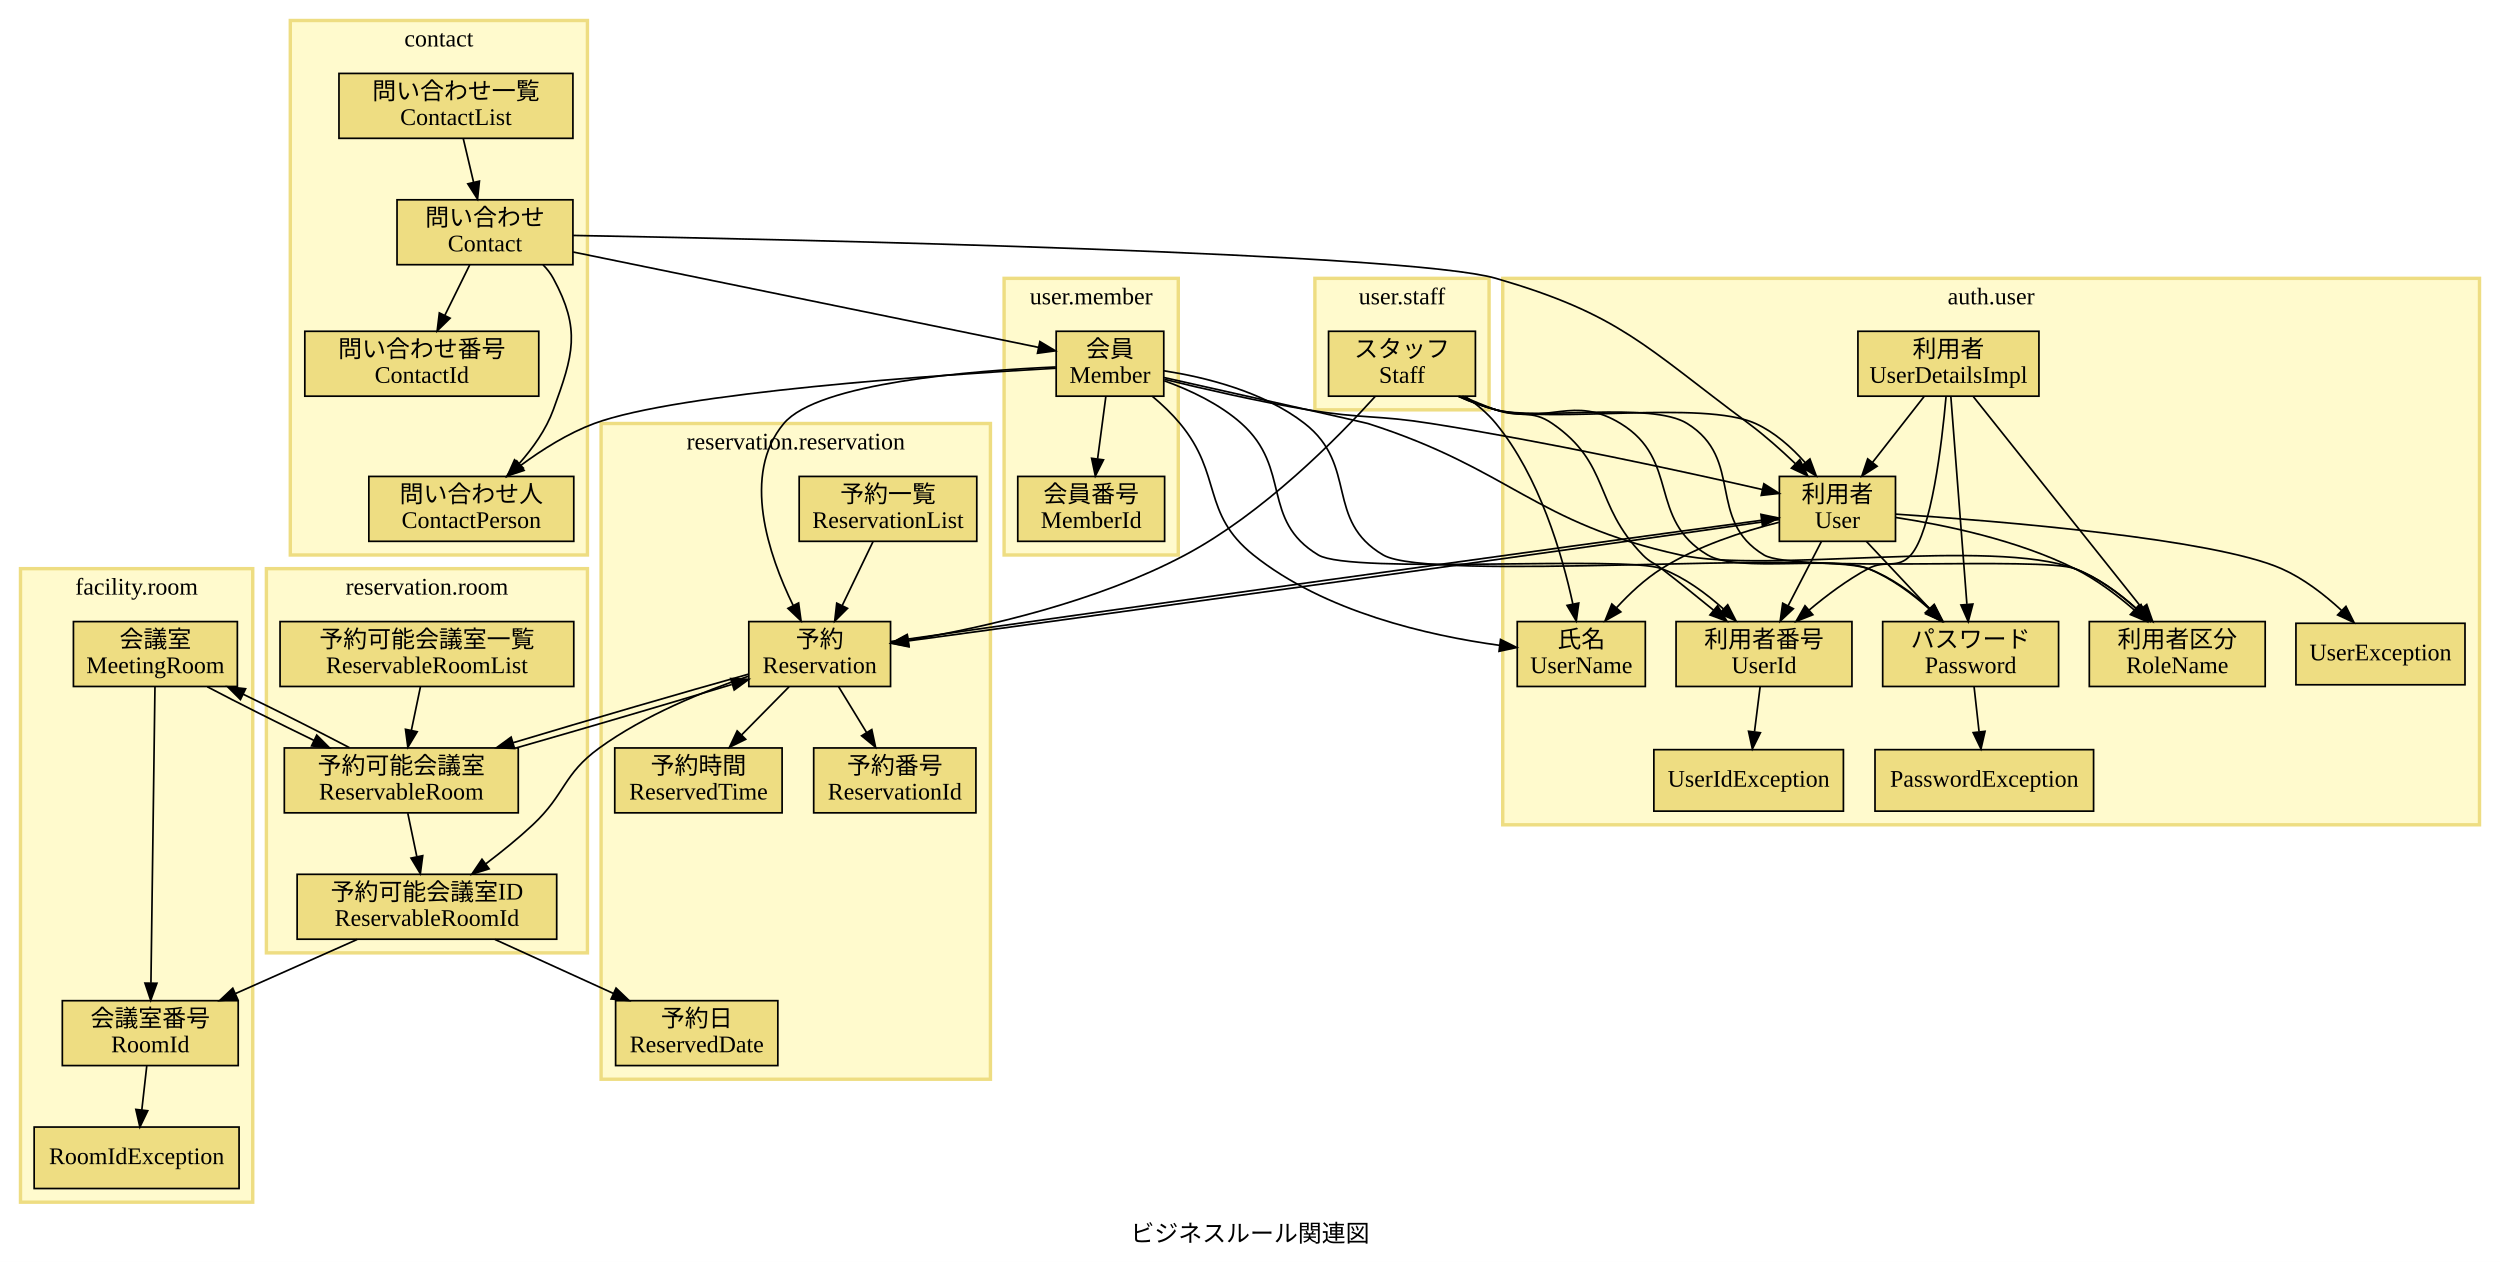
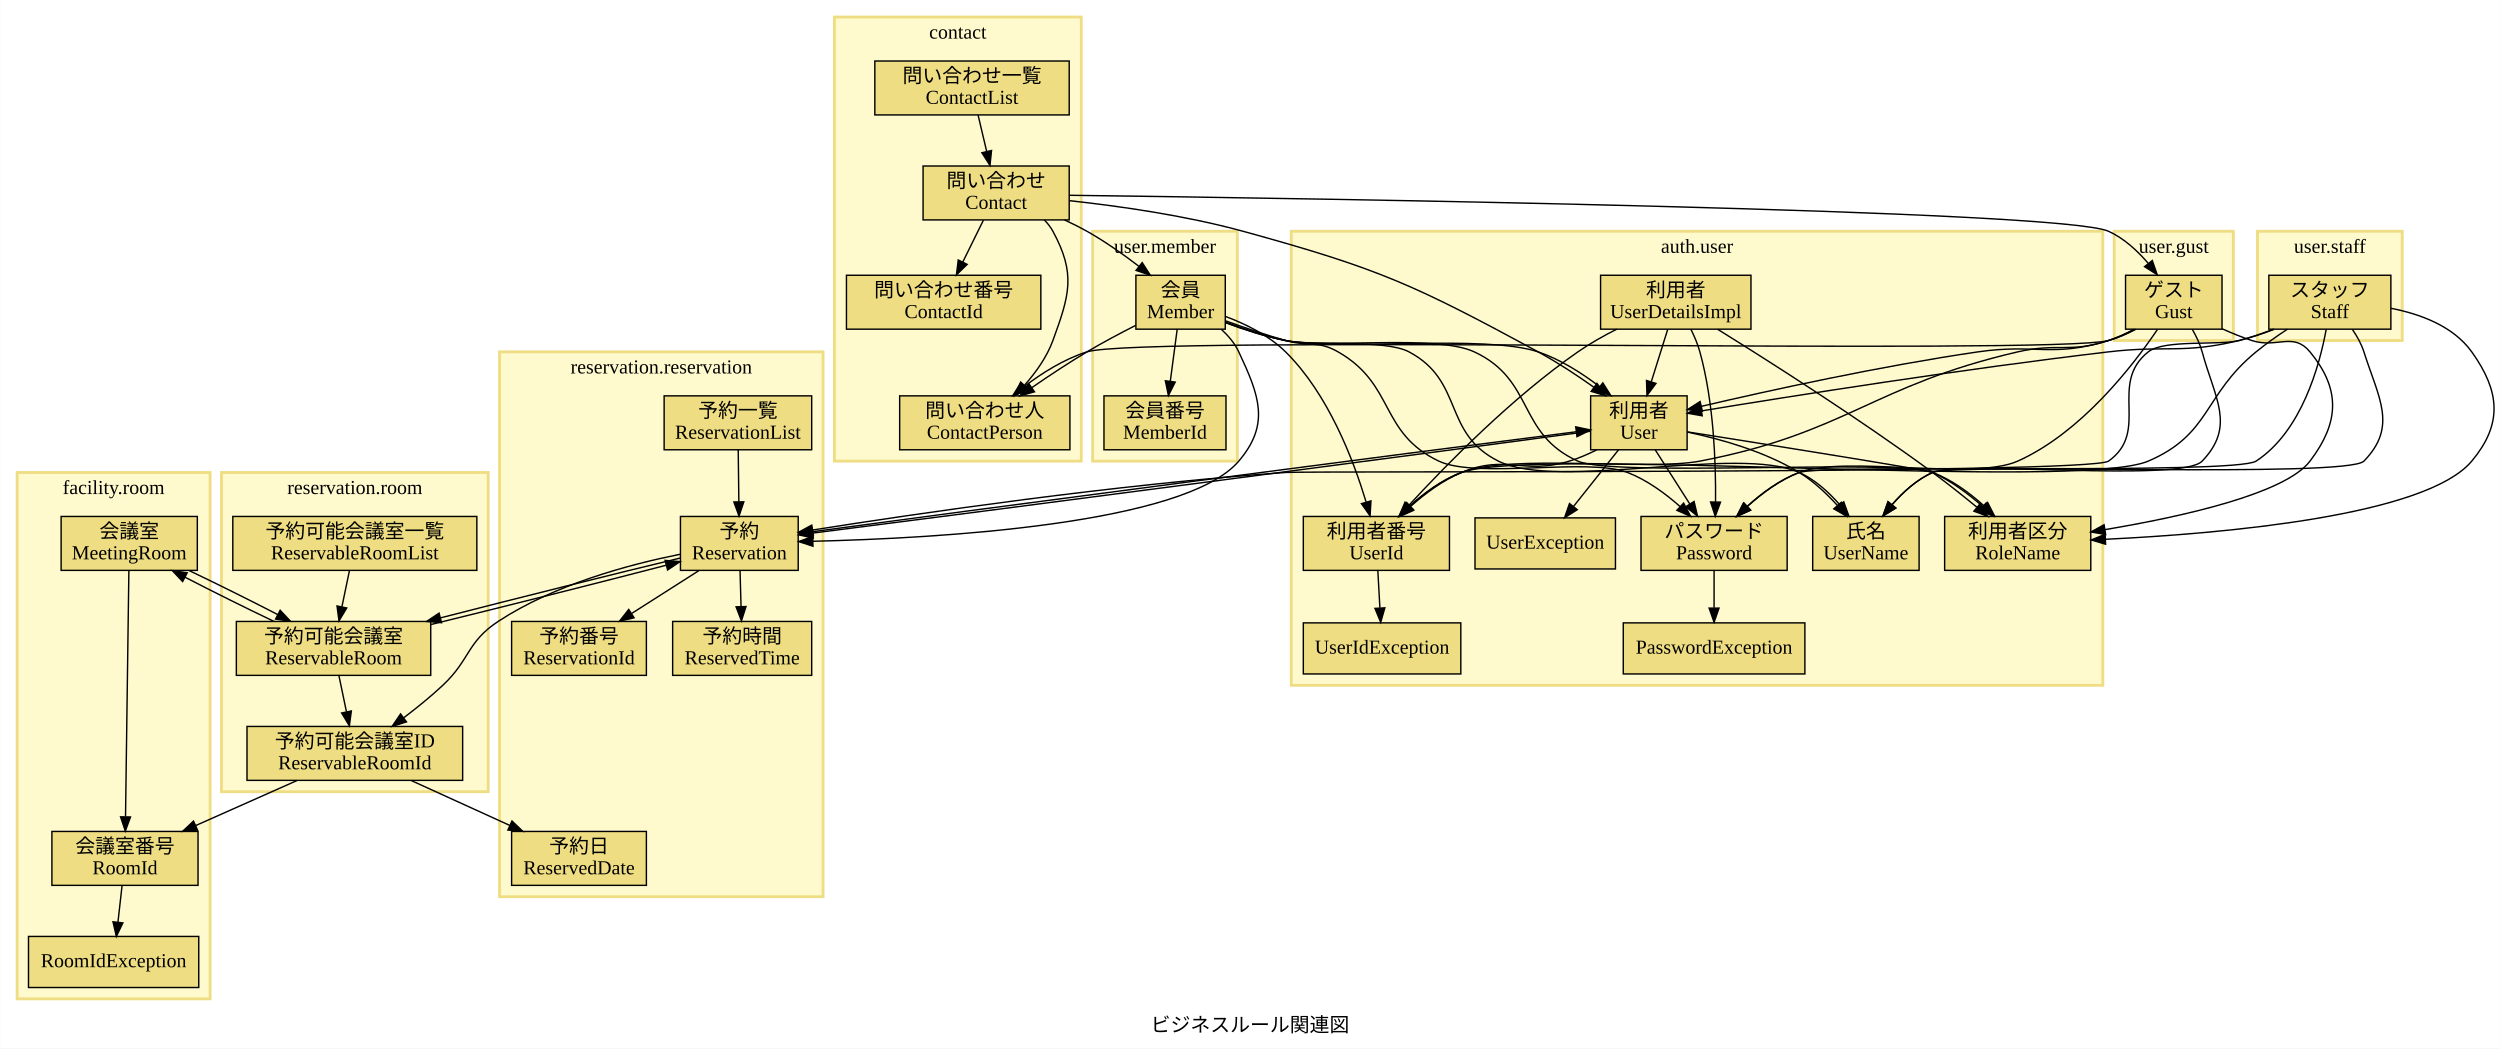
- <svg xmlns="http://www.w3.org/2000/svg" width="1464pt" height="739pt" viewBox="0.00 0.00 1464.00 739.00">
+ <svg xmlns="http://www.w3.org/2000/svg" width="1762pt" height="739pt" viewBox="0.00 0.00 1761.84 739.00">
  <g id="graph0" class="graph" transform="scale(1 1) rotate(0) translate(4 735)">
-     <polygon fill="white" stroke="transparent" points="-4,4 -4,-735 1460,-735 1460,4 -4,4" />
-     <text text-anchor="middle" x="728" y="-7.8" font-family="Times New Roman,serif" font-size="14.00">ビジネスルール関連図
+     <polygon fill="white" stroke="transparent" points="-4,4 -4,-735 1757.84,-735 1757.84,4 -4,4" />
+     <text text-anchor="middle" x="876.92" y="-7.8" font-family="Times New Roman,serif" font-size="14.00">
+             ビジネスルール関連図
        </text>
    <g id="clust2" class="cluster">
-       <polygon fill="lemonchiffon" stroke="#eedd82" stroke-width="2" points="166,-410 166,-723 340,-723 340,-410 166,-410" />
-       <text text-anchor="middle" x="253" y="-707.8" font-family="Times New Roman,serif" font-size="14.00">
+       <polygon fill="lemonchiffon" stroke="#eedd82" stroke-width="2" points="584,-410 584,-723 758,-723 758,-410 584,-410" />
+       <text text-anchor="middle" x="671" y="-707.8" font-family="Times New Roman,serif" font-size="14.00">
                contact
            </text>
    </g>
    <g id="clust1" class="cluster">
-       <polygon fill="lemonchiffon" stroke="#eedd82" stroke-width="2" points="876,-252 876,-572 1448,-572 1448,-252 876,-252" />
-       <text text-anchor="middle" x="1162" y="-556.8" font-family="Times New Roman,serif" font-size="14.00">
+       <polygon fill="lemonchiffon" stroke="#eedd82" stroke-width="2" points="906,-252 906,-572 1478,-572 1478,-252 906,-252" />
+       <text text-anchor="middle" x="1192" y="-556.8" font-family="Times New Roman,serif" font-size="14.00">
                auth.user
+             </text>
+     </g>
+     <g id="clust3" class="cluster">
+       <polygon fill="lemonchiffon" stroke="#eedd82" stroke-width="2" points="8,-31 8,-402 144,-402 144,-31 8,-31" />
+       <text text-anchor="middle" x="76" y="-386.8" font-family="Times New Roman,serif" font-size="14.00">
+                 facility.room
            </text>
    </g>
    <g id="clust5" class="cluster">
      <polygon fill="lemonchiffon" stroke="#eedd82" stroke-width="2" points="152,-177 152,-402 340,-402 340,-177 152,-177" />
      <text text-anchor="middle" x="246" y="-386.8" font-family="Times New Roman,serif" font-size="14.00">
                reservation.room
            </text>
    </g>
+     <g id="clust8" class="cluster">
+       <polygon fill="lemonchiffon" stroke="#eedd82" stroke-width="2" points="1587,-495 1587,-572 1689,-572 1689,-495 1587,-495" />
+       <text text-anchor="middle" x="1638" y="-556.8" font-family="Times New Roman,serif" font-size="14.00">
+                 user.staff
+             </text>
+     </g>
    <g id="clust6" class="cluster">
-       <polygon fill="lemonchiffon" stroke="#eedd82" stroke-width="2" points="584,-410 584,-572 686,-572 686,-410 584,-410" />
-       <text text-anchor="middle" x="635" y="-556.8" font-family="Times New Roman,serif" font-size="14.00">
-                 user.member
-             </text>
-     </g>
-     <g id="clust3" class="cluster">
-       <polygon fill="lemonchiffon" stroke="#eedd82" stroke-width="2" points="8,-31 8,-402 144,-402 144,-31 8,-31" />
-       <text text-anchor="middle" x="76" y="-386.8" font-family="Times New Roman,serif" font-size="14.00">
-                 facility.room
+       <polygon fill="lemonchiffon" stroke="#eedd82" stroke-width="2" points="1486,-495 1486,-572 1570,-572 1570,-495 1486,-495" />
+       <text text-anchor="middle" x="1528" y="-556.8" font-family="Times New Roman,serif" font-size="14.00">
+                 user.gust
            </text>
    </g>
    <g id="clust4" class="cluster">
      <polygon fill="lemonchiffon" stroke="#eedd82" stroke-width="2" points="348,-103 348,-487 576,-487 576,-103 348,-103" />
      <text text-anchor="middle" x="462" y="-471.8" font-family="Times New Roman,serif" font-size="14.00">
                reservation.reservation
            </text>
    </g>
    <g id="clust7" class="cluster">
-       <polygon fill="lemonchiffon" stroke="#eedd82" stroke-width="2" points="766,-495 766,-572 868,-572 868,-495 766,-495" />
+       <polygon fill="lemonchiffon" stroke="#eedd82" stroke-width="2" points="766,-410 766,-572 868,-572 868,-410 766,-410" />
      <text text-anchor="middle" x="817" y="-556.8" font-family="Times New Roman,serif" font-size="14.00">
-                 user.staff
+                 user.member
            </text>
    </g>
    <g id="node1" class="node">
-       <polygon fill="#eedd82" stroke="black" points="1201.5,-371 1098.5,-371 1098.5,-333 1201.5,-333 1201.5,-371" />
-       <text text-anchor="middle" x="1150" y="-355.8" font-family="Times New Roman,serif" font-size="14.00">パスワード
-             </text>
-       <text text-anchor="middle" x="1150" y="-340.8" font-family="Times New Roman,serif" font-size="14.00">
+       <polygon fill="#eedd82" stroke="black" points="1255.5,-371 1152.5,-371 1152.5,-333 1255.5,-333 1255.5,-371" />
+       <text text-anchor="middle" x="1204" y="-355.8" font-family="Times New Roman,serif" font-size="14.00">パスワード
+             </text>
+       <text text-anchor="middle" x="1204" y="-340.8" font-family="Times New Roman,serif" font-size="14.00">
                Password
            </text>
    </g>
    <g id="node2" class="node">
-       <polygon fill="#eedd82" stroke="black" points="1222,-296 1094,-296 1094,-260 1222,-260 1222,-296" />
-       <text text-anchor="middle" x="1158" y="-274.3" font-family="Times New Roman,serif" font-size="14.00">
+       <polygon fill="#eedd82" stroke="black" points="1268,-296 1140,-296 1140,-260 1268,-260 1268,-296" />
+       <text text-anchor="middle" x="1204" y="-274.3" font-family="Times New Roman,serif" font-size="14.00">
                PasswordException
            </text>
    </g>
    <g id="edge1" class="edge">
-       <path fill="none" stroke="black" d="M1152.02,-332.83C1152.9,-324.89 1153.95,-315.41 1154.93,-306.63" />
-       <polygon fill="black" stroke="black" points="1158.44,-306.74 1156.06,-296.42 1151.48,-305.97 1158.44,-306.74" />
+       <path fill="none" stroke="black" d="M1204,-332.83C1204,-324.89 1204,-315.41 1204,-306.63" />
+       <polygon fill="black" stroke="black" points="1207.5,-306.42 1204,-296.42 1200.5,-306.42 1207.5,-306.42" />
    </g>
    <g id="node3" class="node">
-       <polygon fill="#eedd82" stroke="black" points="1322.5,-371 1219.5,-371 1219.5,-333 1322.5,-333 1322.5,-371" />
-       <text text-anchor="middle" x="1271" y="-355.8" font-family="Times New Roman,serif" font-size="14.00">利用者区分
-             </text>
-       <text text-anchor="middle" x="1271" y="-340.8" font-family="Times New Roman,serif" font-size="14.00">
+       <polygon fill="#eedd82" stroke="black" points="1469.5,-371 1366.5,-371 1366.5,-333 1469.5,-333 1469.5,-371" />
+       <text text-anchor="middle" x="1418" y="-355.8" font-family="Times New Roman,serif" font-size="14.00">利用者区分
+             </text>
+       <text text-anchor="middle" x="1418" y="-340.8" font-family="Times New Roman,serif" font-size="14.00">
                RoleName
            </text>
    </g>
    <g id="node4" class="node">
-       <polygon fill="#eedd82" stroke="black" points="1106,-456 1038,-456 1038,-418 1106,-418 1106,-456" />
-       <text text-anchor="middle" x="1072" y="-440.8" font-family="Times New Roman,serif" font-size="14.00">利用者
-             </text>
-       <text text-anchor="middle" x="1072" y="-425.8" font-family="Times New Roman,serif" font-size="14.00">User
+       <polygon fill="#eedd82" stroke="black" points="1185,-456 1117,-456 1117,-418 1185,-418 1185,-456" />
+       <text text-anchor="middle" x="1151" y="-440.8" font-family="Times New Roman,serif" font-size="14.00">利用者
+             </text>
+       <text text-anchor="middle" x="1151" y="-425.8" font-family="Times New Roman,serif" font-size="14.00">User
            </text>
    </g>
    <g id="edge2" class="edge">
-       <path fill="none" stroke="black" d="M1088.92,-417.99C1099.69,-406.54 1113.79,-391.53 1125.73,-378.82" />
-       <polygon fill="black" stroke="black" points="1128.54,-380.95 1132.84,-371.26 1123.44,-376.15 1128.54,-380.95" />
+       <path fill="none" stroke="black" d="M1162.5,-417.99C1169.6,-406.86 1178.85,-392.38 1186.82,-379.91" />
+       <polygon fill="black" stroke="black" points="1189.91,-381.57 1192.34,-371.26 1184.01,-377.81 1189.91,-381.57" />
    </g>
    <g id="edge3" class="edge">
-       <path fill="none" stroke="black" d="M1106.02,-431.98C1135.1,-427.56 1177.43,-418.73 1211,-402 1223.44,-395.8 1235.62,-386.62 1245.72,-377.87" />
-       <polygon fill="black" stroke="black" points="1248.24,-380.31 1253.33,-371.02 1243.56,-375.11 1248.24,-380.31" />
+       <path fill="none" stroke="black" d="M1185.31,-430.6C1243.12,-421.46 1354.08,-403.77 1358,-402 1370.77,-396.24 1383.08,-387.06 1393.19,-378.19" />
+       <polygon fill="black" stroke="black" points="1395.79,-380.55 1400.8,-371.21 1391.06,-375.39 1395.79,-380.55" />
    </g>
    <g id="node6" class="node">
-       <polygon fill="#eedd82" stroke="black" points="1439.5,-370 1340.5,-370 1340.5,-334 1439.5,-334 1439.5,-370" />
-       <text text-anchor="middle" x="1390" y="-348.3" font-family="Times New Roman,serif" font-size="14.00">
+       <polygon fill="#eedd82" stroke="black" points="1134.5,-370 1035.5,-370 1035.5,-334 1134.5,-334 1134.5,-370" />
+       <text text-anchor="middle" x="1085" y="-348.3" font-family="Times New Roman,serif" font-size="14.00">
                UserException
            </text>
    </g>
    <g id="edge4" class="edge">
-       <path fill="none" stroke="black" d="M1106.08,-433.93C1167.07,-429.84 1292.23,-419.56 1332,-402 1344.94,-396.29 1357.22,-386.75 1367.13,-377.61" />
-       <polygon fill="black" stroke="black" points="1369.78,-379.91 1374.53,-370.43 1364.91,-374.88 1369.78,-379.91" />
+       <path fill="none" stroke="black" d="M1136.68,-417.99C1127.41,-406.34 1115.21,-390.99 1104.99,-378.14" />
+       <polygon fill="black" stroke="black" points="1107.58,-375.77 1098.62,-370.12 1102.1,-380.13 1107.58,-375.77" />
    </g>
    <g id="node7" class="node">
-       <polygon fill="#eedd82" stroke="black" points="1080.5,-371 977.5,-371 977.5,-333 1080.5,-333 1080.5,-371" />
-       <text text-anchor="middle" x="1029" y="-355.8" font-family="Times New Roman,serif" font-size="14.00">利用者番号
-             </text>
-       <text text-anchor="middle" x="1029" y="-340.8" font-family="Times New Roman,serif" font-size="14.00">
-                 UserId
+       <polygon fill="#eedd82" stroke="black" points="1017.5,-371 914.5,-371 914.5,-333 1017.5,-333 1017.5,-371" />
+       <text text-anchor="middle" x="966" y="-355.8" font-family="Times New Roman,serif" font-size="14.00">利用者番号
+             </text>
+       <text text-anchor="middle" x="966" y="-340.8" font-family="Times New Roman,serif" font-size="14.00">UserId
            </text>
    </g>
    <g id="edge5" class="edge">
-       <path fill="none" stroke="black" d="M1062.67,-417.99C1056.96,-406.97 1049.55,-392.66 1043.13,-380.27" />
-       <polygon fill="black" stroke="black" points="1046.17,-378.53 1038.46,-371.26 1039.95,-381.75 1046.17,-378.53" />
+       <path fill="none" stroke="black" d="M1121.2,-417.89C1115.03,-414.8 1108.45,-411.97 1102,-410 1069.52,-400.08 1057.35,-415.07 1026,-402 1012.74,-396.48 1000.11,-387.03 989.88,-377.91" />
+       <polygon fill="black" stroke="black" points="992.25,-375.33 982.56,-371.06 987.47,-380.44 992.25,-375.33" />
    </g>
    <g id="node9" class="node">
-       <polygon fill="#eedd82" stroke="black" points="959.5,-371 884.5,-371 884.5,-333 959.5,-333 959.5,-371" />
-       <text text-anchor="middle" x="922" y="-355.8" font-family="Times New Roman,serif" font-size="14.00">氏名
-             </text>
-       <text text-anchor="middle" x="922" y="-340.8" font-family="Times New Roman,serif" font-size="14.00">
+       <polygon fill="#eedd82" stroke="black" points="1348.5,-371 1273.5,-371 1273.5,-333 1348.5,-333 1348.5,-371" />
+       <text text-anchor="middle" x="1311" y="-355.8" font-family="Times New Roman,serif" font-size="14.00">氏名
+             </text>
+       <text text-anchor="middle" x="1311" y="-340.8" font-family="Times New Roman,serif" font-size="14.00">
                UserName
            </text>
    </g>
    <g id="edge6" class="edge">
-       <path fill="none" stroke="black" d="M1037.71,-429.13C1016.75,-423.88 990.03,-415.26 969,-402 959.33,-395.9 950.24,-387.39 942.68,-379.17" />
-       <polygon fill="black" stroke="black" points="945.15,-376.68 935.93,-371.46 939.88,-381.29 945.15,-376.68" />
+       <path fill="none" stroke="black" d="M1185.01,-430.5C1208.48,-425.61 1239.71,-416.87 1264,-402 1274.01,-395.88 1283.34,-387.11 1291,-378.67" />
+       <polygon fill="black" stroke="black" points="1293.65,-380.96 1297.55,-371.11 1288.36,-376.38 1293.65,-380.96" />
    </g>
    <g id="node17" class="node">
-       <polygon fill="#eedd82" stroke="black" points="517.5,-371 434.5,-371 434.5,-333 517.5,-333 517.5,-371" />
-       <text text-anchor="middle" x="476" y="-355.8" font-family="Times New Roman,serif" font-size="14.00">予約
-             </text>
-       <text text-anchor="middle" x="476" y="-340.8" font-family="Times New Roman,serif" font-size="14.00">
+       <polygon fill="#eedd82" stroke="black" points="558.5,-371 475.5,-371 475.5,-333 558.5,-333 558.5,-371" />
+       <text text-anchor="middle" x="517" y="-355.8" font-family="Times New Roman,serif" font-size="14.00">予約
+             </text>
+       <text text-anchor="middle" x="517" y="-340.8" font-family="Times New Roman,serif" font-size="14.00">
                Reservation
            </text>
    </g>
    <g id="edge7" class="edge">
-       <path fill="none" stroke="black" d="M1037.77,-430.75C937.91,-416.25 647.11,-375.74 527.85,-359.68" />
-       <polygon fill="black" stroke="black" points="528.25,-356.2 517.87,-358.34 527.31,-363.14 528.25,-356.2" />
+       <path fill="none" stroke="black" d="M1116.65,-431.06C1011.55,-416.73 694.5,-375.21 568.93,-359.3" />
+       <polygon fill="black" stroke="black" points="569.16,-355.8 558.8,-358.02 568.28,-362.75 569.16,-355.8" />
    </g>
    <g id="node5" class="node">
-       <polygon fill="#eedd82" stroke="black" points="1190,-541 1084,-541 1084,-503 1190,-503 1190,-541" />
-       <text text-anchor="middle" x="1137" y="-525.8" font-family="Times New Roman,serif" font-size="14.00">利用者
-             </text>
-       <text text-anchor="middle" x="1137" y="-510.8" font-family="Times New Roman,serif" font-size="14.00">
+       <polygon fill="#eedd82" stroke="black" points="1230,-541 1124,-541 1124,-503 1230,-503 1230,-541" />
+       <text text-anchor="middle" x="1177" y="-525.8" font-family="Times New Roman,serif" font-size="14.00">利用者
+             </text>
+       <text text-anchor="middle" x="1177" y="-510.8" font-family="Times New Roman,serif" font-size="14.00">
                UserDetailsImpl
            </text>
    </g>
    <g id="edge8" class="edge">
-       <path fill="none" stroke="black" d="M1138.42,-502.7C1140.68,-473.46 1145.13,-415.99 1147.8,-381.39" />
-       <polygon fill="black" stroke="black" points="1151.32,-381.26 1148.61,-371.02 1144.34,-380.72 1151.32,-381.26" />
+       <path fill="none" stroke="black" d="M1187.71,-502.82C1190.19,-497.84 1192.53,-492.34 1194,-487 1203.8,-451.46 1205.31,-408.74 1205.03,-381.24" />
+       <polygon fill="black" stroke="black" points="1208.53,-381.08 1204.84,-371.15 1201.53,-381.21 1208.53,-381.08" />
    </g>
    <g id="edge9" class="edge">
-       <path fill="none" stroke="black" d="M1151.6,-502.7C1175.42,-472.83 1222.75,-413.49 1250.12,-379.17" />
-       <polygon fill="black" stroke="black" points="1253.13,-381.02 1256.63,-371.02 1247.65,-376.66 1253.13,-381.02" />
+       <path fill="none" stroke="black" d="M1206.47,-502.94C1242.82,-480.37 1306.16,-440.05 1358,-402 1368.42,-394.35 1379.47,-385.54 1389.21,-377.52" />
+       <polygon fill="black" stroke="black" points="1391.59,-380.09 1397.04,-371.01 1387.11,-374.71 1391.59,-380.09" />
    </g>
    <g id="edge10" class="edge">
-       <path fill="none" stroke="black" d="M1122.9,-502.99C1114.01,-491.65 1102.4,-476.82 1092.51,-464.18" />
-       <polygon fill="black" stroke="black" points="1095.22,-461.98 1086.3,-456.26 1089.71,-466.29 1095.22,-461.98" />
+       <path fill="none" stroke="black" d="M1171.36,-502.99C1167.97,-492.19 1163.6,-478.22 1159.77,-466" />
+       <polygon fill="black" stroke="black" points="1163.05,-464.76 1156.72,-456.26 1156.37,-466.85 1163.05,-464.76" />
    </g>
    <g id="edge11" class="edge">
-       <path fill="none" stroke="black" d="M1135.61,-502.8C1133.13,-474.93 1127.03,-423.49 1115,-410 1107.23,-401.29 1100.28,-407.52 1090,-402 1077.82,-395.45 1065.68,-386.37 1055.48,-377.79" />
-       <polygon fill="black" stroke="black" points="1057.59,-375 1047.75,-371.09 1053.01,-380.28 1057.59,-375" />
+       <path fill="none" stroke="black" d="M1135.36,-502.98C1126.05,-498.28 1116.45,-492.87 1108,-487 1061.69,-454.83 1015.6,-407.88 989,-378.95" />
+       <polygon fill="black" stroke="black" points="991.36,-376.33 982.04,-371.29 986.18,-381.05 991.36,-376.33" />
    </g>
    <g id="node8" class="node">
-       <polygon fill="#eedd82" stroke="black" points="1075.5,-296 964.5,-296 964.5,-260 1075.5,-260 1075.5,-296" />
-       <text text-anchor="middle" x="1020" y="-274.3" font-family="Times New Roman,serif" font-size="14.00">
+       <polygon fill="#eedd82" stroke="black" points="1025.5,-296 914.5,-296 914.5,-260 1025.5,-260 1025.5,-296" />
+       <text text-anchor="middle" x="970" y="-274.3" font-family="Times New Roman,serif" font-size="14.00">
                UserIdException
            </text>
    </g>
    <g id="edge12" class="edge">
-       <path fill="none" stroke="black" d="M1026.73,-332.83C1025.74,-324.89 1024.55,-315.41 1023.45,-306.63" />
-       <polygon fill="black" stroke="black" points="1026.89,-305.91 1022.18,-296.42 1019.94,-306.77 1026.89,-305.91" />
+       <path fill="none" stroke="black" d="M967.01,-332.83C967.45,-324.89 967.98,-315.41 968.47,-306.63" />
+       <polygon fill="black" stroke="black" points="971.97,-306.6 969.03,-296.42 964.98,-306.21 971.97,-306.6" />
    </g>
    <g id="node10" class="node">
-       <polygon fill="#eedd82" stroke="black" points="331.5,-618 228.5,-618 228.5,-580 331.5,-580 331.5,-618" />
-       <text text-anchor="middle" x="280" y="-602.8" font-family="Times New Roman,serif" font-size="14.00">問い合わせ
-             </text>
-       <text text-anchor="middle" x="280" y="-587.8" font-family="Times New Roman,serif" font-size="14.00">
+       <polygon fill="#eedd82" stroke="black" points="749.5,-618 646.5,-618 646.5,-580 749.5,-580 749.5,-618" />
+       <text text-anchor="middle" x="698" y="-602.8" font-family="Times New Roman,serif" font-size="14.00">問い合わせ
+             </text>
+       <text text-anchor="middle" x="698" y="-587.8" font-family="Times New Roman,serif" font-size="14.00">
                Contact
            </text>
    </g>
    <g id="edge13" class="edge">
-       <path fill="none" stroke="black" d="M331.63,-597.13C466.22,-594.66 820.93,-586.83 872,-572 944.85,-550.85 959.09,-532.21 1020,-487 1029.46,-479.98 1039.05,-471.43 1047.38,-463.45" />
-       <polygon fill="black" stroke="black" points="1049.94,-465.84 1054.63,-456.34 1045.04,-460.84 1049.94,-465.84" />
+       <path fill="none" stroke="black" d="M749.68,-593.56C784.66,-589.75 831.65,-583.09 872,-572 968.3,-545.54 992.17,-534.53 1080,-487 1093.36,-479.77 1107.27,-470.58 1119.2,-462.12" />
+       <polygon fill="black" stroke="black" points="1121.45,-464.82 1127.51,-456.13 1117.35,-459.14 1121.45,-464.82" />
    </g>
    <g id="node11" class="node">
-       <polygon fill="#eedd82" stroke="black" points="311.5,-541 174.5,-541 174.5,-503 311.5,-503 311.5,-541" />
-       <text text-anchor="middle" x="243" y="-525.8" font-family="Times New Roman,serif" font-size="14.00">
+       <polygon fill="#eedd82" stroke="black" points="729.5,-541 592.5,-541 592.5,-503 729.5,-503 729.5,-541" />
+       <text text-anchor="middle" x="661" y="-525.8" font-family="Times New Roman,serif" font-size="14.00">
                問い合わせ番号
            </text>
-       <text text-anchor="middle" x="243" y="-510.8" font-family="Times New Roman,serif" font-size="14.00">
+       <text text-anchor="middle" x="661" y="-510.8" font-family="Times New Roman,serif" font-size="14.00">
                ContactId
            </text>
    </g>
    <g id="edge14" class="edge">
-       <path fill="none" stroke="black" d="M271.04,-579.84C266.67,-570.97 261.31,-560.12 256.46,-550.27" />
-       <polygon fill="black" stroke="black" points="259.57,-548.67 252,-541.25 253.29,-551.76 259.57,-548.67" />
+       <path fill="none" stroke="black" d="M689.04,-579.84C684.67,-570.97 679.31,-560.12 674.46,-550.27" />
+       <polygon fill="black" stroke="black" points="677.57,-548.67 670,-541.25 671.29,-551.76 677.57,-548.67" />
    </g>
    <g id="node13" class="node">
-       <polygon fill="#eedd82" stroke="black" points="332,-456 212,-456 212,-418 332,-418 332,-456" />
-       <text text-anchor="middle" x="272" y="-440.8" font-family="Times New Roman,serif" font-size="14.00">問い合わせ人
-             </text>
-       <text text-anchor="middle" x="272" y="-425.8" font-family="Times New Roman,serif" font-size="14.00">
+       <polygon fill="#eedd82" stroke="black" points="750,-456 630,-456 630,-418 750,-418 750,-456" />
+       <text text-anchor="middle" x="690" y="-440.8" font-family="Times New Roman,serif" font-size="14.00">問い合わせ人
+             </text>
+       <text text-anchor="middle" x="690" y="-425.8" font-family="Times New Roman,serif" font-size="14.00">
                ContactPerson
            </text>
    </g>
    <g id="edge15" class="edge">
-       <path fill="none" stroke="black" d="M314,-579.92C316.36,-577.55 318.42,-574.91 320,-572 336.32,-541.92 331.73,-527.15 320,-495 315.78,-483.44 308.07,-472.6 300.04,-463.54" />
-       <polygon fill="black" stroke="black" points="302.4,-460.94 292.99,-456.06 297.31,-465.74 302.4,-460.94" />
+       <path fill="none" stroke="black" d="M732,-579.92C734.36,-577.55 736.42,-574.91 738,-572 754.32,-541.92 749.73,-527.15 738,-495 733.78,-483.44 726.07,-472.6 718.04,-463.54" />
+       <polygon fill="black" stroke="black" points="720.4,-460.94 710.99,-456.06 715.31,-465.74 720.4,-460.94" />
    </g>
    <g id="node25" class="node">
-       <polygon fill="#eedd82" stroke="black" points="677.5,-541 614.5,-541 614.5,-503 677.5,-503 677.5,-541" />
-       <text text-anchor="middle" x="646" y="-525.8" font-family="Times New Roman,serif" font-size="14.00">会員
-             </text>
-       <text text-anchor="middle" x="646" y="-510.8" font-family="Times New Roman,serif" font-size="14.00">Member
+       <polygon fill="#eedd82" stroke="black" points="1562,-541 1494,-541 1494,-503 1562,-503 1562,-541" />
+       <text text-anchor="middle" x="1528" y="-525.8" font-family="Times New Roman,serif" font-size="14.00">ゲスト
+             </text>
+       <text text-anchor="middle" x="1528" y="-510.8" font-family="Times New Roman,serif" font-size="14.00">Gust
            </text>
    </g>
    <g id="edge16" class="edge">
-       <path fill="none" stroke="black" d="M331.66,-587.41C404.76,-572.43 536.94,-545.35 604.22,-531.56" />
-       <polygon fill="black" stroke="black" points="604.96,-534.98 614.05,-529.55 603.55,-528.13 604.96,-534.98" />
+       <path fill="none" stroke="black" d="M749.62,-597.37C918.95,-595.16 1448.68,-587.08 1482,-572 1492.91,-567.06 1502.46,-558.21 1509.99,-549.38" />
+       <polygon fill="black" stroke="black" points="1512.86,-551.4 1516.32,-541.39 1507.37,-547.05 1512.86,-551.4" />
+     </g>
+     <g id="node26" class="node">
+       <polygon fill="#eedd82" stroke="black" points="859.5,-541 796.5,-541 796.5,-503 859.5,-503 859.5,-541" />
+       <text text-anchor="middle" x="828" y="-525.8" font-family="Times New Roman,serif" font-size="14.00">会員
+             </text>
+       <text text-anchor="middle" x="828" y="-510.8" font-family="Times New Roman,serif" font-size="14.00">Member
+             </text>
+     </g>
+     <g id="edge17" class="edge">
+       <path fill="none" stroke="black" d="M746.16,-579.99C751.6,-577.5 756.98,-574.82 762,-572 774.59,-564.92 787.54,-555.78 798.6,-547.32" />
+       <polygon fill="black" stroke="black" points="800.93,-549.94 806.65,-541.02 796.61,-544.42 800.93,-549.94" />
    </g>
    <g id="node12" class="node">
-       <polygon fill="#eedd82" stroke="black" points="331.5,-692 194.5,-692 194.5,-654 331.5,-654 331.5,-692" />
-       <text text-anchor="middle" x="263" y="-676.8" font-family="Times New Roman,serif" font-size="14.00">
+       <polygon fill="#eedd82" stroke="black" points="749.5,-692 612.5,-692 612.5,-654 749.5,-654 749.5,-692" />
+       <text text-anchor="middle" x="681" y="-676.8" font-family="Times New Roman,serif" font-size="14.00">
                問い合わせ一覧
            </text>
-       <text text-anchor="middle" x="263" y="-661.8" font-family="Times New Roman,serif" font-size="14.00">
+       <text text-anchor="middle" x="681" y="-661.8" font-family="Times New Roman,serif" font-size="14.00">
                ContactList
            </text>
    </g>
-     <g id="edge17" class="edge">
-       <path fill="none" stroke="black" d="M267.29,-653.83C269.11,-646.13 271.27,-636.97 273.29,-628.42" />
-       <polygon fill="black" stroke="black" points="276.76,-628.95 275.65,-618.41 269.95,-627.34 276.76,-628.95" />
+     <g id="edge18" class="edge">
+       <path fill="none" stroke="black" d="M685.29,-653.83C687.11,-646.13 689.27,-636.97 691.29,-628.42" />
+       <polygon fill="black" stroke="black" points="694.76,-628.95 693.65,-618.41 687.95,-627.34 694.76,-628.95" />
    </g>
    <g id="node14" class="node">
      <polygon fill="#eedd82" stroke="black" points="135,-371 39,-371 39,-333 135,-333 135,-371" />
      <text text-anchor="middle" x="87" y="-355.8" font-family="Times New Roman,serif" font-size="14.00">会議室
            </text>
      <text text-anchor="middle" x="87" y="-340.8" font-family="Times New Roman,serif" font-size="14.00">
                MeetingRoom
            </text>
    </g>
    <g id="node15" class="node">
      <polygon fill="#eedd82" stroke="black" points="135.5,-149 32.5,-149 32.5,-111 135.5,-111 135.5,-149" />
      <text text-anchor="middle" x="84" y="-133.8" font-family="Times New Roman,serif" font-size="14.00">会議室番号
            </text>
      <text text-anchor="middle" x="84" y="-118.8" font-family="Times New Roman,serif" font-size="14.00">RoomId
            </text>
    </g>
-     <g id="edge18" class="edge">
+     <g id="edge19" class="edge">
      <path fill="none" stroke="black" d="M86.75,-333C86.23,-294.8 85.01,-205.41 84.39,-159.43" />
      <polygon fill="black" stroke="black" points="87.89,-159.2 84.25,-149.25 80.89,-159.3 87.89,-159.2" />
    </g>
    <g id="node22" class="node">
      <polygon fill="#eedd82" stroke="black" points="299.5,-297 162.5,-297 162.5,-259 299.5,-259 299.5,-297" />
      <text text-anchor="middle" x="231" y="-281.8" font-family="Times New Roman,serif" font-size="14.00">
                予約可能会議室
            </text>
      <text text-anchor="middle" x="231" y="-266.8" font-family="Times New Roman,serif" font-size="14.00">
                ReservableRoom
            </text>
    </g>
-     <g id="edge19" class="edge">
-       <path fill="none" stroke="black" d="M117.38,-332.83C135.54,-323.29 158.99,-311.51 179.89,-301.4" />
-       <polygon fill="black" stroke="black" points="181.48,-304.52 188.98,-297.04 178.45,-298.21 181.48,-304.52" />
+     <g id="edge20" class="edge">
+       <path fill="none" stroke="black" d="M129.29,-332.83C149.05,-323.41 172.38,-311.81 191.75,-301.79" />
+       <polygon fill="black" stroke="black" points="193.38,-304.89 200.63,-297.16 190.14,-298.68 193.38,-304.89" />
    </g>
    <g id="node16" class="node">
      <polygon fill="#eedd82" stroke="black" points="136,-75 16,-75 16,-39 136,-39 136,-75" />
      <text text-anchor="middle" x="76" y="-53.3" font-family="Times New Roman,serif" font-size="14.00">
                RoomIdException
            </text>
    </g>
-     <g id="edge20" class="edge">
+     <g id="edge21" class="edge">
      <path fill="none" stroke="black" d="M81.94,-110.72C81.06,-102.89 80.01,-93.59 79.04,-84.99" />
      <polygon fill="black" stroke="black" points="82.51,-84.55 77.92,-75 75.56,-85.33 82.51,-84.55" />
    </g>
-     <g id="edge21" class="edge">
-       <path fill="none" stroke="black" d="M517.56,-359.32C625.86,-374.95 915.62,-415.3 1027.33,-430.29" />
-       <polygon fill="black" stroke="black" points="1027.2,-433.8 1037.57,-431.65 1028.12,-426.86 1027.2,-433.8" />
+     <g id="edge22" class="edge">
+       <path fill="none" stroke="black" d="M558.91,-358.97C673.34,-374.49 989.78,-415.91 1106.82,-430.68" />
+       <polygon fill="black" stroke="black" points="1106.5,-434.17 1116.86,-431.94 1107.38,-427.22 1106.5,-434.17" />
    </g>
    <g id="node18" class="node">
-       <polygon fill="#eedd82" stroke="black" points="567.5,-297 472.5,-297 472.5,-259 567.5,-259 567.5,-297" />
-       <text text-anchor="middle" x="520" y="-281.8" font-family="Times New Roman,serif" font-size="14.00">予約番号
-             </text>
-       <text text-anchor="middle" x="520" y="-266.8" font-family="Times New Roman,serif" font-size="14.00">
+       <polygon fill="#eedd82" stroke="black" points="451.5,-297 356.5,-297 356.5,-259 451.5,-259 451.5,-297" />
+       <text text-anchor="middle" x="404" y="-281.8" font-family="Times New Roman,serif" font-size="14.00">予約番号
+             </text>
+       <text text-anchor="middle" x="404" y="-266.8" font-family="Times New Roman,serif" font-size="14.00">
                ReservationId
            </text>
    </g>
-     <g id="edge22" class="edge">
-       <path fill="none" stroke="black" d="M487.1,-332.83C492.07,-324.71 498.02,-314.96 503.49,-306.01" />
-       <polygon fill="black" stroke="black" points="506.52,-307.77 508.75,-297.41 500.55,-304.12 506.52,-307.77" />
+     <g id="edge23" class="edge">
+       <path fill="none" stroke="black" d="M488.49,-332.83C474.17,-323.71 456.64,-312.54 441.27,-302.74" />
+       <polygon fill="black" stroke="black" points="442.82,-299.58 432.51,-297.16 439.06,-305.49 442.82,-299.58" />
    </g>
    <g id="node21" class="node">
-       <polygon fill="#eedd82" stroke="black" points="454,-297 356,-297 356,-259 454,-259 454,-297" />
-       <text text-anchor="middle" x="405" y="-281.8" font-family="Times New Roman,serif" font-size="14.00">予約時間
-             </text>
-       <text text-anchor="middle" x="405" y="-266.8" font-family="Times New Roman,serif" font-size="14.00">
+       <polygon fill="#eedd82" stroke="black" points="568,-297 470,-297 470,-259 568,-259 568,-297" />
+       <text text-anchor="middle" x="519" y="-281.8" font-family="Times New Roman,serif" font-size="14.00">予約時間
+             </text>
+       <text text-anchor="middle" x="519" y="-266.8" font-family="Times New Roman,serif" font-size="14.00">
                ReservedTime
            </text>
    </g>
-     <g id="edge23" class="edge">
-       <path fill="none" stroke="black" d="M458.08,-332.83C449.66,-324.28 439.46,-313.94 430.26,-304.62" />
-       <polygon fill="black" stroke="black" points="432.67,-302.08 423.16,-297.41 427.69,-306.99 432.67,-302.08" />
-     </g>
    <g id="edge24" class="edge">
-       <path fill="none" stroke="black" d="M434.34,-340.22C396.52,-329.64 340.26,-313.23 296.46,-300.06" />
-       <polygon fill="black" stroke="black" points="297.33,-296.67 286.75,-297.13 295.31,-303.37 297.33,-296.67" />
+       <path fill="none" stroke="black" d="M517.5,-332.83C517.72,-325.13 517.97,-315.97 518.21,-307.42" />
+       <polygon fill="black" stroke="black" points="521.71,-307.51 518.49,-297.41 514.71,-307.31 521.71,-307.51" />
+     </g>
+     <g id="edge25" class="edge">
+       <path fill="none" stroke="black" d="M475.49,-341.73C431.29,-331.13 360.54,-313.45 306.46,-299.55" />
+       <polygon fill="black" stroke="black" points="307.12,-296.11 296.57,-297 305.38,-302.88 307.12,-296.11" />
    </g>
    <g id="node23" class="node">
      <polygon fill="#eedd82" stroke="black" points="322,-223 170,-223 170,-185 322,-185 322,-223" />
      <text text-anchor="middle" x="246" y="-207.8" font-family="Times New Roman,serif" font-size="14.00">
                予約可能会議室ID
            </text>
      <text text-anchor="middle" x="246" y="-192.8" font-family="Times New Roman,serif" font-size="14.00">
                ReservableRoomId
            </text>
    </g>
-     <g id="edge25" class="edge">
-       <path fill="none" stroke="black" d="M434.28,-338.99C407.72,-330.08 373.45,-316.15 347,-297 325.56,-281.48 327.32,-270.09 308,-252 299.55,-244.08 289.8,-236.2 280.57,-229.21" />
+     <g id="edge26" class="edge">
+       <path fill="none" stroke="black" d="M475.45,-344.39C439.22,-337.16 386.45,-322.96 347,-297 324.89,-282.45 327.32,-270.09 308,-252 299.55,-244.08 289.8,-236.2 280.57,-229.21" />
      <polygon fill="black" stroke="black" points="282.42,-226.22 272.3,-223.07 278.25,-231.84 282.42,-226.22" />
    </g>
    <g id="node19" class="node">
      <polygon fill="#eedd82" stroke="black" points="568,-456 464,-456 464,-418 568,-418 568,-456" />
      <text text-anchor="middle" x="516" y="-440.8" font-family="Times New Roman,serif" font-size="14.00">予約一覧
            </text>
      <text text-anchor="middle" x="516" y="-425.8" font-family="Times New Roman,serif" font-size="14.00">
                ReservationList
            </text>
    </g>
-     <g id="edge26" class="edge">
-       <path fill="none" stroke="black" d="M507.32,-417.99C502.01,-406.97 495.11,-392.66 489.14,-380.27" />
-       <polygon fill="black" stroke="black" points="492.3,-378.75 484.8,-371.26 485.99,-381.79 492.3,-378.75" />
+     <g id="edge27" class="edge">
+       <path fill="none" stroke="black" d="M516.22,-417.99C516.35,-407.3 516.51,-393.5 516.66,-381.37" />
+       <polygon fill="black" stroke="black" points="520.16,-381.3 516.78,-371.26 513.16,-381.22 520.16,-381.3" />
    </g>
    <g id="node20" class="node">
      <polygon fill="#eedd82" stroke="black" points="451.5,-149 356.5,-149 356.5,-111 451.5,-111 451.5,-149" />
      <text text-anchor="middle" x="404" y="-133.8" font-family="Times New Roman,serif" font-size="14.00">予約日
            </text>
      <text text-anchor="middle" x="404" y="-118.8" font-family="Times New Roman,serif" font-size="14.00">
                ReservedDate
            </text>
    </g>
-     <g id="edge27" class="edge">
-       <path fill="none" stroke="black" d="M200.63,-297.16C182.54,-306.67 159.2,-318.4 138.36,-328.48" />
-       <polygon fill="black" stroke="black" points="136.79,-325.35 129.29,-332.83 139.82,-331.66 136.79,-325.35" />
-     </g>
    <g id="edge28" class="edge">
-       <path fill="none" stroke="black" d="M298.58,-297.11C338.38,-308.48 387.89,-323.04 424.52,-334.16" />
-       <polygon fill="black" stroke="black" points="423.91,-337.64 434.5,-337.2 425.95,-330.94 423.91,-337.64" />
+       <path fill="none" stroke="black" d="M188.98,-297.04C169.18,-306.48 145.74,-318.13 126.3,-328.19" />
+       <polygon fill="black" stroke="black" points="124.64,-325.11 117.38,-332.83 127.87,-331.31 124.64,-325.11" />
    </g>
    <g id="edge29" class="edge">
+       <path fill="none" stroke="black" d="M299.7,-294.86C350.68,-307.33 419.03,-324.55 465.41,-336.62" />
+       <polygon fill="black" stroke="black" points="464.69,-340.05 475.25,-339.19 466.46,-333.28 464.69,-340.05" />
+     </g>
+     <g id="edge30" class="edge">
      <path fill="none" stroke="black" d="M234.79,-258.83C236.39,-251.13 238.3,-241.97 240.08,-233.42" />
      <polygon fill="black" stroke="black" points="243.55,-233.92 242.16,-223.41 236.7,-232.49 243.55,-233.92" />
    </g>
-     <g id="edge30" class="edge">
+     <g id="edge31" class="edge">
      <path fill="none" stroke="black" d="M205.12,-184.83C183.45,-175.2 156.66,-163.29 133.79,-153.13" />
      <polygon fill="black" stroke="black" points="135.15,-149.9 124.59,-149.04 132.3,-156.3 135.15,-149.9" />
    </g>
-     <g id="edge31" class="edge">
+     <g id="edge32" class="edge">
      <path fill="none" stroke="black" d="M285.87,-184.83C306.91,-175.24 332.9,-163.4 355.14,-153.27" />
      <polygon fill="black" stroke="black" points="356.77,-156.37 364.42,-149.04 353.87,-150 356.77,-156.37" />
    </g>
    <g id="node24" class="node">
      <polygon fill="#eedd82" stroke="black" points="332,-371 160,-371 160,-333 332,-333 332,-371" />
      <text text-anchor="middle" x="246" y="-355.8" font-family="Times New Roman,serif" font-size="14.00">
                予約可能会議室一覧
            </text>
      <text text-anchor="middle" x="246" y="-340.8" font-family="Times New Roman,serif" font-size="14.00">
                ReservableRoomList
            </text>
    </g>
-     <g id="edge32" class="edge">
+     <g id="edge33" class="edge">
      <path fill="none" stroke="black" d="M242.21,-332.83C240.61,-325.13 238.7,-315.97 236.92,-307.42" />
      <polygon fill="black" stroke="black" points="240.3,-306.49 234.84,-297.41 233.45,-307.92 240.3,-306.49" />
    </g>
-     <g id="edge33" class="edge">
-       <path fill="none" stroke="black" d="M677.62,-517.86C702.24,-514.03 736.12,-505.58 760,-487 791.47,-462.53 771.61,-430.16 806,-410 833.23,-394.04 1060.42,-413.02 1090,-402 1103.46,-396.99 1116.13,-387.63 1126.33,-378.43" />
-       <polygon fill="black" stroke="black" points="1128.78,-380.92 1133.61,-371.49 1123.96,-375.85 1128.78,-380.92" />
-     </g>
    <g id="edge34" class="edge">
-       <path fill="none" stroke="black" d="M677.64,-513.91C721.49,-504.08 795.56,-487.46 797,-487 881.04,-460.09 893.82,-428.95 980,-410 1030.17,-398.97 1162.92,-420.08 1211,-402 1224.44,-396.94 1237.11,-387.58 1247.31,-378.38" />
-       <polygon fill="black" stroke="black" points="1249.76,-380.88 1254.6,-371.46 1244.94,-375.81 1249.76,-380.88" />
+       <path fill="none" stroke="black" d="M1516.46,-502.74C1498.85,-476.72 1462.57,-429.95 1418,-410 1386.72,-396 1295.97,-414.34 1264,-402 1250.5,-396.79 1237.75,-387.31 1227.51,-378.06" />
+       <polygon fill="black" stroke="black" points="1229.85,-375.46 1220.19,-371.11 1225.03,-380.53 1229.85,-375.46" />
    </g>
    <g id="edge35" class="edge">
-       <path fill="none" stroke="black" d="M677.82,-512.88C701.02,-507.2 733.3,-499.8 762,-495 793.76,-489.69 802.2,-492.03 834,-487 902.13,-476.23 980.32,-459.23 1027.92,-448.35" />
-       <polygon fill="black" stroke="black" points="1028.93,-451.71 1037.89,-446.06 1027.36,-444.89 1028.93,-451.71" />
+       <path fill="none" stroke="black" d="M1562.08,-503.29C1568.89,-500.21 1576.08,-497.27 1583,-495 1600.64,-489.21 1612.2,-501.33 1624,-487 1645.76,-460.59 1644.72,-437.23 1624,-410 1606.44,-386.93 1533.56,-370.78 1479.44,-361.71" />
+       <polygon fill="black" stroke="black" points="1480,-358.25 1469.57,-360.09 1478.87,-365.16 1480,-358.25" />
    </g>
    <g id="edge36" class="edge">
-       <path fill="none" stroke="black" d="M677.79,-512.02C692.77,-506.61 710.14,-498.48 723,-487 752.57,-460.6 734.02,-430.41 768,-410 787.16,-398.49 948.1,-409.92 969,-402 982.43,-396.91 995.09,-387.54 1005.3,-378.35" />
-       <polygon fill="black" stroke="black" points="1007.75,-380.85 1012.59,-371.43 1002.93,-375.77 1007.75,-380.85" />
+       <path fill="none" stroke="black" d="M1500.15,-502.78C1494.35,-499.71 1488.13,-496.9 1482,-495 1442.8,-482.85 1430.62,-492.91 1390,-487 1321.47,-477.03 1242.98,-459.81 1195.22,-448.66" />
+       <polygon fill="black" stroke="black" points="1195.75,-445.19 1185.21,-446.31 1194.15,-452.01 1195.75,-445.19" />
    </g>
    <g id="edge37" class="edge">
-       <path fill="none" stroke="black" d="M670.78,-502.95C676.49,-498.14 682.27,-492.69 687,-487 712.07,-456.87 699.4,-434.5 730,-410 771.63,-376.68 832.28,-362.82 874.23,-357.07" />
-       <polygon fill="black" stroke="black" points="874.72,-360.54 884.2,-355.81 873.84,-353.59 874.72,-360.54" />
+       <path fill="none" stroke="black" d="M1500.09,-502.96C1494.3,-499.87 1488.1,-497.02 1482,-495 1454.78,-486 1445.93,-493.47 1418,-487 1315.44,-463.23 1297.39,-429.81 1194,-410 1157.29,-402.97 1060.9,-415.38 1026,-402 1012.59,-396.86 999.93,-387.48 989.72,-378.29" />
+       <polygon fill="black" stroke="black" points="992.09,-375.72 982.43,-371.38 987.28,-380.8 992.09,-375.72" />
    </g>
    <g id="edge38" class="edge">
-       <path fill="none" stroke="black" d="M614.32,-519.36C547.24,-515.59 393.04,-505.17 344,-487 328.68,-481.32 313.46,-471.71 300.99,-462.49" />
-       <polygon fill="black" stroke="black" points="302.9,-459.54 292.83,-456.23 298.63,-465.09 302.9,-459.54" />
+       <path fill="none" stroke="black" d="M1541.11,-502.74C1543.94,-497.85 1546.52,-492.42 1548,-487 1556.99,-453.98 1571.68,-434.7 1548,-410 1533.38,-394.75 1377.26,-410.7 1358,-402 1346.98,-397.02 1337.24,-388.17 1329.53,-379.34" />
+       <polygon fill="black" stroke="black" points="1332.06,-376.9 1323.04,-371.35 1326.63,-381.32 1332.06,-376.9" />
    </g>
    <g id="edge39" class="edge">
-       <path fill="none" stroke="black" d="M614.29,-520.1C565.35,-517.96 474.95,-510.82 455,-487 430.03,-457.19 446.01,-410.09 460.5,-380.4" />
-       <polygon fill="black" stroke="black" points="463.66,-381.91 465.1,-371.42 457.43,-378.72 463.66,-381.91" />
-     </g>
-     <g id="node26" class="node">
-       <polygon fill="#eedd82" stroke="black" points="678,-456 592,-456 592,-418 678,-418 678,-456" />
-       <text text-anchor="middle" x="635" y="-440.8" font-family="Times New Roman,serif" font-size="14.00">会員番号
-             </text>
-       <text text-anchor="middle" x="635" y="-425.8" font-family="Times New Roman,serif" font-size="14.00">
+       <path fill="none" stroke="black" d="M1501.25,-502.94C1495.16,-499.68 1488.56,-496.76 1482,-495 1443.37,-484.61 800.16,-498.99 762,-487 745.91,-481.95 730.17,-471.99 717.53,-462.37" />
+       <polygon fill="black" stroke="black" points="719.7,-459.63 709.7,-456.14 715.35,-465.11 719.7,-459.63" />
+     </g>
+     <g id="edge40" class="edge">
+       <path fill="none" stroke="black" d="M859.77,-508.86C872.75,-504.15 887.98,-498.96 902,-495 918.19,-490.42 924.39,-495.35 939,-487 979.41,-463.89 967.94,-429.95 1010,-410 1036.75,-397.31 1115.38,-412.66 1143,-402 1156.63,-396.74 1169.58,-387.24 1180.01,-378.01" />
+       <polygon fill="black" stroke="black" points="1182.53,-380.44 1187.47,-371.07 1177.76,-375.32 1182.53,-380.44" />
+     </g>
+     <g id="edge41" class="edge">
+       <path fill="none" stroke="black" d="M859.51,-507.76C872.45,-502.89 887.72,-497.88 902,-495 931.02,-489.15 1008.16,-499.51 1035,-487 1077.74,-467.08 1064.98,-429.32 1108,-410 1133.35,-398.62 1331.97,-411.75 1358,-402 1371.45,-396.96 1384.12,-387.6 1394.32,-378.4" />
+       <polygon fill="black" stroke="black" points="1396.77,-380.9 1401.61,-371.47 1391.95,-375.82 1396.77,-380.9" />
+     </g>
+     <g id="edge42" class="edge">
+       <path fill="none" stroke="black" d="M859.85,-507.51C872.71,-502.68 887.83,-497.75 902,-495 940.87,-487.47 1042.47,-499.62 1080,-487 1095.57,-481.76 1110.83,-472.02 1123.19,-462.59" />
+       <polygon fill="black" stroke="black" points="1125.61,-465.14 1131.25,-456.17 1121.25,-459.66 1125.61,-465.14" />
+     </g>
+     <g id="edge43" class="edge">
+       <path fill="none" stroke="black" d="M859.71,-511.94C874.03,-506.57 890.32,-498.51 902,-487 932.06,-457.38 949.85,-410.85 958.76,-381.15" />
+       <polygon fill="black" stroke="black" points="962.17,-381.97 961.55,-371.4 955.44,-380.05 962.17,-381.97" />
+     </g>
+     <g id="edge44" class="edge">
+       <path fill="none" stroke="black" d="M859.56,-507.99C872.5,-503.16 887.76,-498.11 902,-495 920.97,-490.86 971.85,-496.11 989,-487 1028.05,-466.25 1012.41,-429.69 1052,-410 1094.21,-389.01 1220.99,-421.31 1264,-402 1275.03,-397.05 1284.77,-388.19 1292.48,-379.36" />
+       <polygon fill="black" stroke="black" points="1295.38,-381.34 1298.97,-371.37 1289.95,-376.93 1295.38,-381.34" />
+     </g>
+     <g id="edge45" class="edge">
+       <path fill="none" stroke="black" d="M796.35,-505.68C785.32,-500.09 772.97,-493.52 762,-487 749.03,-479.29 735.24,-470.14 723.23,-461.85" />
+       <polygon fill="black" stroke="black" points="725.04,-458.85 714.83,-456 721.04,-464.59 725.04,-458.85" />
+     </g>
+     <g id="edge46" class="edge">
+       <path fill="none" stroke="black" d="M856.71,-502.89C861.69,-498.35 866.17,-493.03 869,-487 883.55,-456.03 891.18,-436.06 869,-410 831.08,-365.45 657.26,-355.61 568.9,-353.51" />
+       <polygon fill="black" stroke="black" points="568.89,-350.01 558.82,-353.3 568.74,-357.01 568.89,-350.01" />
+     </g>
+     <g id="node27" class="node">
+       <polygon fill="#eedd82" stroke="black" points="860,-456 774,-456 774,-418 860,-418 860,-456" />
+       <text text-anchor="middle" x="817" y="-440.8" font-family="Times New Roman,serif" font-size="14.00">会員番号
+             </text>
+       <text text-anchor="middle" x="817" y="-425.8" font-family="Times New Roman,serif" font-size="14.00">
                MemberId
            </text>
    </g>
-     <g id="edge40" class="edge">
-       <path fill="none" stroke="black" d="M643.61,-502.99C642.2,-492.3 640.37,-478.5 638.76,-466.37" />
-       <polygon fill="black" stroke="black" points="642.2,-465.71 637.42,-456.26 635.26,-466.63 642.2,-465.71" />
-     </g>
-     <g id="node27" class="node">
-       <polygon fill="#eedd82" stroke="black" points="860,-541 774,-541 774,-503 860,-503 860,-541" />
-       <text text-anchor="middle" x="817" y="-525.8" font-family="Times New Roman,serif" font-size="14.00">スタッフ
-             </text>
-       <text text-anchor="middle" x="817" y="-510.8" font-family="Times New Roman,serif" font-size="14.00">Staff
-             </text>
-     </g>
-     <g id="edge41" class="edge">
-       <path fill="none" stroke="black" d="M850.64,-502.95C857.55,-499.87 864.89,-497.01 872,-495 903.41,-486.13 917.13,-503.99 945,-487 980.05,-465.63 960.7,-430.94 996,-410 1014.03,-399.31 1070.57,-409.87 1090,-402 1103.31,-396.61 1115.96,-387.19 1126.18,-378.04" />
-       <polygon fill="black" stroke="black" points="1128.6,-380.57 1133.49,-371.17 1123.8,-375.47 1128.6,-380.57" />
-     </g>
-     <g id="edge42" class="edge">
-       <path fill="none" stroke="black" d="M850.29,-502.87C857.29,-499.75 864.75,-496.9 872,-495 896.14,-488.67 962.81,-500.18 984,-487 1017.65,-466.06 995.06,-430.48 1029,-410 1046.33,-399.54 1192.09,-409.21 1211,-402 1224.42,-396.88 1237.08,-387.51 1247.29,-378.32" />
-       <polygon fill="black" stroke="black" points="1249.73,-380.82 1254.58,-371.4 1244.92,-375.74 1249.73,-380.82" />
-     </g>
-     <g id="edge43" class="edge">
-       <path fill="none" stroke="black" d="M849.97,-502.9C857.05,-499.73 864.63,-496.86 872,-495 904.8,-486.73 993.17,-500.92 1024,-487 1035.25,-481.92 1045.26,-472.92 1053.18,-464.01" />
-       <polygon fill="black" stroke="black" points="1055.89,-466.23 1059.6,-456.3 1050.51,-461.75 1055.89,-466.23" />
-     </g>
-     <g id="edge44" class="edge">
-       <path fill="none" stroke="black" d="M852.35,-503C858.8,-500.09 865.53,-497.29 872,-495 886.23,-489.97 892.57,-495.56 905,-487 939.22,-463.44 929.01,-439.76 958,-410 962.22,-405.67 964.21,-405.69 969,-402 979.07,-394.24 989.88,-385.53 999.52,-377.63" />
-       <polygon fill="black" stroke="black" points="1001.8,-380.28 1007.29,-371.22 997.35,-374.88 1001.8,-380.28" />
-     </g>
-     <g id="edge45" class="edge">
-       <path fill="none" stroke="black" d="M854.02,-502.86C860.64,-498.37 867.02,-493.07 872,-487 897.53,-455.88 910.78,-410.45 917.06,-381.3" />
-       <polygon fill="black" stroke="black" points="920.52,-381.85 919.07,-371.36 913.66,-380.47 920.52,-381.85" />
-     </g>
-     <g id="edge46" class="edge">
-       <path fill="none" stroke="black" d="M801.25,-502.77C778.95,-478.1 735.75,-434.36 690,-410 638.52,-382.59 572.92,-367.65 528,-360.03" />
-       <polygon fill="black" stroke="black" points="528.33,-356.53 517.89,-358.38 527.2,-363.44 528.33,-356.53" />
+     <g id="edge47" class="edge">
+       <path fill="none" stroke="black" d="M825.61,-502.99C824.2,-492.3 822.37,-478.5 820.76,-466.37" />
+       <polygon fill="black" stroke="black" points="824.2,-465.71 819.42,-456.26 817.26,-466.63 824.2,-465.71" />
+     </g>
+     <g id="node28" class="node">
+       <polygon fill="#eedd82" stroke="black" points="1681,-541 1595,-541 1595,-503 1681,-503 1681,-541" />
+       <text text-anchor="middle" x="1638" y="-525.8" font-family="Times New Roman,serif" font-size="14.00">スタッフ
+             </text>
+       <text text-anchor="middle" x="1638" y="-510.8" font-family="Times New Roman,serif" font-size="14.00">Staff
+             </text>
+     </g>
+     <g id="edge48" class="edge">
+       <path fill="none" stroke="black" d="M1635.45,-503C1630.75,-477.32 1618.07,-430.95 1586,-410 1571.02,-400.21 1280.78,-408.22 1264,-402 1250.33,-396.94 1237.48,-387.38 1227.21,-378.04" />
+       <polygon fill="black" stroke="black" points="1229.53,-375.41 1219.89,-371.02 1224.68,-380.46 1229.53,-375.41" />
+     </g>
+     <g id="edge49" class="edge">
+       <path fill="none" stroke="black" d="M1681.06,-517.71C1701.84,-513.69 1725.03,-505.11 1738,-487 1757.93,-459.18 1759.97,-436.23 1738,-410 1705.74,-371.48 1563.53,-358.97 1479.93,-354.92" />
+       <polygon fill="black" stroke="black" points="1479.94,-351.42 1469.79,-354.46 1479.62,-358.41 1479.94,-351.42" />
+     </g>
+     <g id="edge50" class="edge">
+       <path fill="none" stroke="black" d="M1598.66,-502.88C1590.65,-499.8 1582.16,-496.97 1574,-495 1534.1,-485.39 1522.76,-491.79 1482,-487 1378.98,-474.91 1258.64,-455.84 1195.26,-445.42" />
+       <polygon fill="black" stroke="black" points="1195.65,-441.94 1185.22,-443.76 1194.51,-448.84 1195.65,-441.94" />
+     </g>
+     <g id="edge51" class="edge">
+       <path fill="none" stroke="black" d="M1608.08,-502.99C1600.64,-498.1 1592.85,-492.6 1586,-487 1548.78,-456.56 1554.21,-428.91 1510,-410 1460.55,-388.85 1076.51,-420.48 1026,-402 1012.31,-396.99 999.46,-387.44 989.19,-378.1" />
+       <polygon fill="black" stroke="black" points="991.51,-375.47 981.87,-371.06 986.66,-380.52 991.51,-375.47" />
+     </g>
+     <g id="edge52" class="edge">
+       <path fill="none" stroke="black" d="M1653.95,-502.7C1657.25,-497.9 1660.25,-492.51 1662,-487 1672.35,-454.38 1685.88,-434.51 1662,-410 1650.21,-397.9 1373.45,-408.83 1358,-402 1346.94,-397.11 1337.2,-388.27 1329.49,-379.43" />
+       <polygon fill="black" stroke="black" points="1332.02,-376.99 1323.01,-371.43 1326.58,-381.4 1332.02,-376.99" />
+     </g>
+     <g id="edge53" class="edge">
+       <path fill="none" stroke="black" d="M1598.26,-502.99C1590.35,-499.94 1582.01,-497.09 1574,-495 1560.13,-491.38 1521.21,-495.94 1510,-487 1481.53,-464.3 1511.68,-431.1 1482,-410 1468.87,-400.67 918.07,-403.13 902,-402 782.12,-393.57 642.4,-373.1 568.68,-361.46" />
+       <polygon fill="black" stroke="black" points="569.15,-357.99 558.72,-359.88 568.05,-364.91 569.15,-357.99" />
    </g>
  </g>
</svg>
